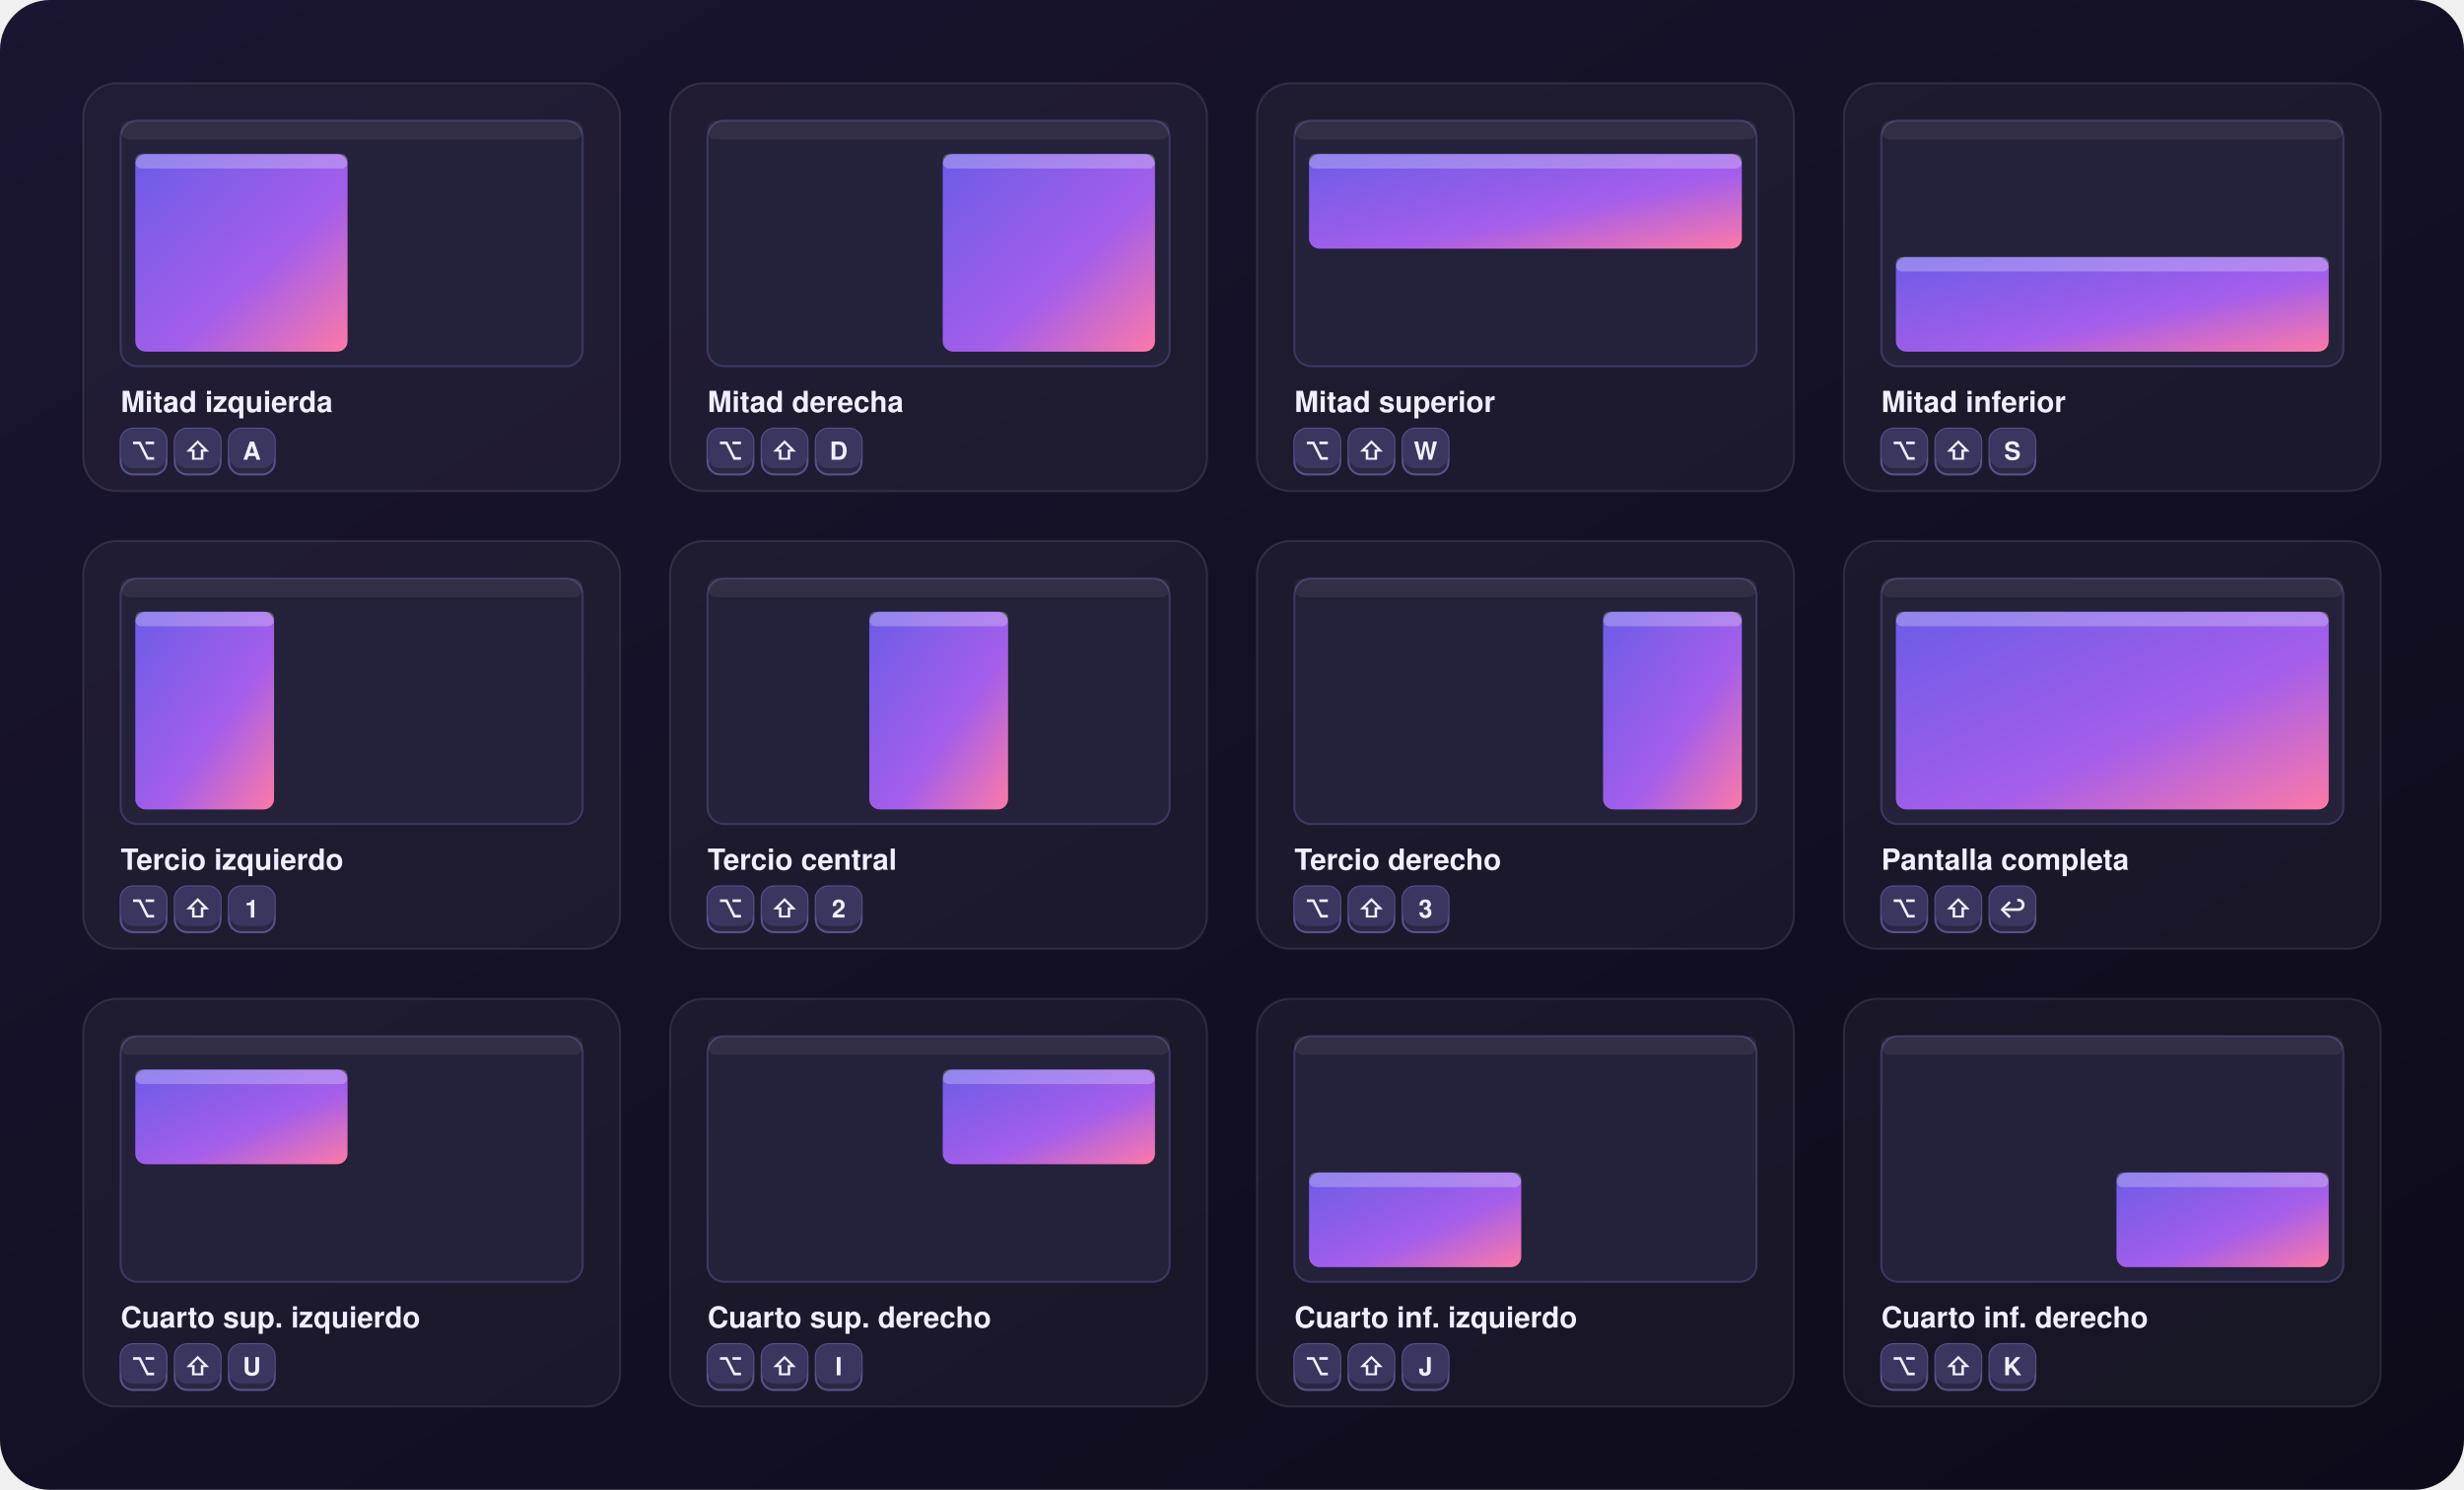
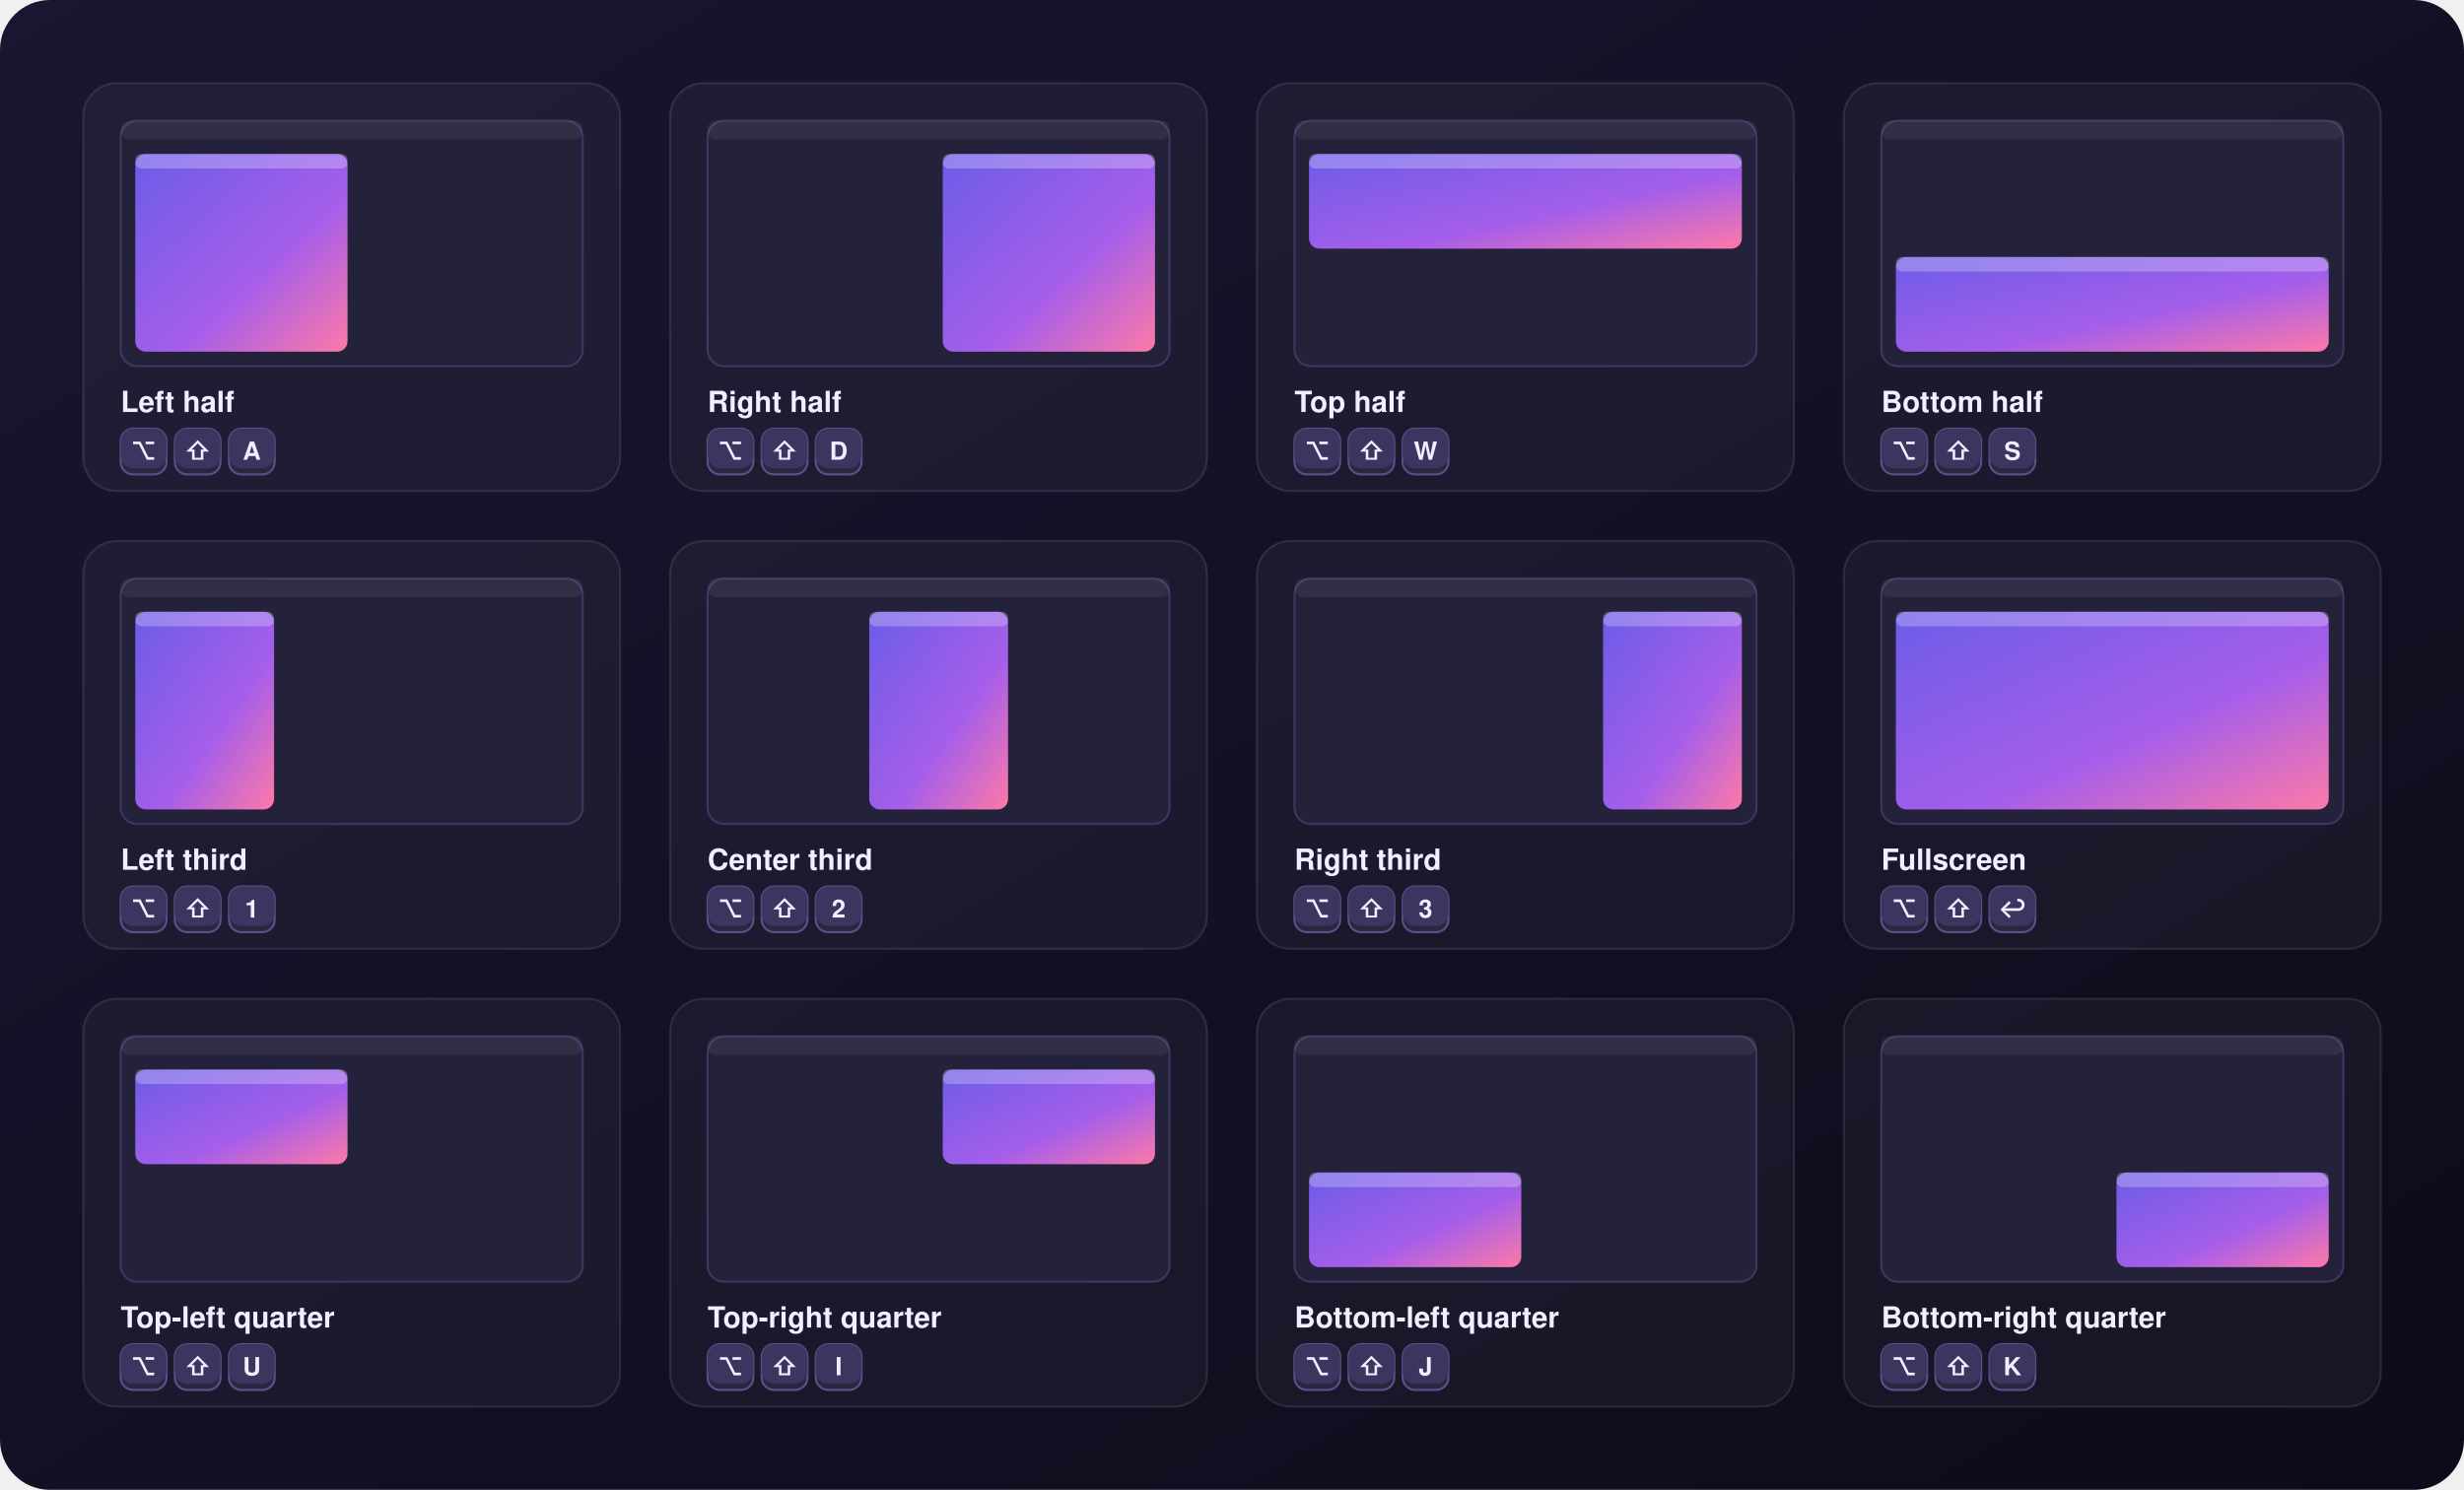
<svg xmlns="http://www.w3.org/2000/svg" viewBox="0 0 1184 716" width="1184" height="716">
  <defs>
    <linearGradient id="bg" x1="0" y1="0" x2="1" y2="1">
      <stop offset="0" stop-color="#1a1530" />
      <stop offset="1" stop-color="#0d0b1a" />
    </linearGradient>
    <linearGradient id="hl" x1="0" y1="0" x2="1" y2="1">
      <stop offset="0" stop-color="#6c5ce7" />
      <stop offset="0.6" stop-color="#a55eea" />
      <stop offset="1" stop-color="#fd79a8" />
    </linearGradient>
  </defs>
  <rect width="1184" height="716" rx="24" fill="url(#bg)" />
  <rect x="40" y="40" width="258" height="196" rx="16" fill="#ffffff" fill-opacity="0.04" stroke="#ffffff" stroke-opacity="0.10" />
  <rect x="58" y="58" width="222" height="118" rx="8" fill="#24213a" stroke="#3b3760" />
  <rect x="58" y="58" width="222" height="9" rx="4" fill="#ffffff" fill-opacity="0.06" />
  <rect x="65.0" y="74.0" width="102.0" height="95.0" rx="5" fill="url(#hl)" />
  <rect x="65.0" y="74.0" width="102.0" height="7" rx="3" fill="#ffffff" fill-opacity="0.25" />
-   <text x="58" y="198" font-family="-apple-system, BlinkMacSystemFont, 'SF Pro Display', 'Helvetica Neue', Helvetica, Arial, sans-serif" font-size="14" font-weight="600" fill="#f1efff">Mitad izquierda</text>
+   <text x="58" y="198" font-family="-apple-system, BlinkMacSystemFont, 'SF Pro Display', 'Helvetica Neue', Helvetica, Arial, sans-serif" font-size="14" font-weight="600" fill="#f1efff">Left half</text>
  <rect x="58" y="206" width="22" height="22" rx="6" fill="#2a2742" stroke="#57528a" />
  <rect x="58" y="206" width="22" height="19" rx="6" fill="#3a3660" />
  <text x="69.0" y="220.96" font-family="-apple-system, BlinkMacSystemFont, 'SF Pro Display', 'Helvetica Neue', Helvetica, Arial, sans-serif" font-size="12" font-weight="600" fill="#f1efff" text-anchor="middle">⌥</text>
  <rect x="84" y="206" width="22" height="22" rx="6" fill="#2a2742" stroke="#57528a" />
  <rect x="84" y="206" width="22" height="19" rx="6" fill="#3a3660" />
  <text x="95.0" y="220.96" font-family="-apple-system, BlinkMacSystemFont, 'SF Pro Display', 'Helvetica Neue', Helvetica, Arial, sans-serif" font-size="12" font-weight="600" fill="#f1efff" text-anchor="middle">⇧</text>
  <rect x="110" y="206" width="22" height="22" rx="6" fill="#2a2742" stroke="#57528a" />
  <rect x="110" y="206" width="22" height="19" rx="6" fill="#3a3660" />
  <text x="121.0" y="220.96" font-family="-apple-system, BlinkMacSystemFont, 'SF Pro Display', 'Helvetica Neue', Helvetica, Arial, sans-serif" font-size="12" font-weight="600" fill="#f1efff" text-anchor="middle">A</text>
  <rect x="322" y="40" width="258" height="196" rx="16" fill="#ffffff" fill-opacity="0.04" stroke="#ffffff" stroke-opacity="0.10" />
  <rect x="340" y="58" width="222" height="118" rx="8" fill="#24213a" stroke="#3b3760" />
  <rect x="340" y="58" width="222" height="9" rx="4" fill="#ffffff" fill-opacity="0.06" />
  <rect x="453.0" y="74.0" width="102.0" height="95.0" rx="5" fill="url(#hl)" />
  <rect x="453.0" y="74.0" width="102.0" height="7" rx="3" fill="#ffffff" fill-opacity="0.25" />
-   <text x="340" y="198" font-family="-apple-system, BlinkMacSystemFont, 'SF Pro Display', 'Helvetica Neue', Helvetica, Arial, sans-serif" font-size="14" font-weight="600" fill="#f1efff">Mitad derecha</text>
+   <text x="340" y="198" font-family="-apple-system, BlinkMacSystemFont, 'SF Pro Display', 'Helvetica Neue', Helvetica, Arial, sans-serif" font-size="14" font-weight="600" fill="#f1efff">Right half</text>
  <rect x="340" y="206" width="22" height="22" rx="6" fill="#2a2742" stroke="#57528a" />
  <rect x="340" y="206" width="22" height="19" rx="6" fill="#3a3660" />
  <text x="351.0" y="220.96" font-family="-apple-system, BlinkMacSystemFont, 'SF Pro Display', 'Helvetica Neue', Helvetica, Arial, sans-serif" font-size="12" font-weight="600" fill="#f1efff" text-anchor="middle">⌥</text>
  <rect x="366" y="206" width="22" height="22" rx="6" fill="#2a2742" stroke="#57528a" />
  <rect x="366" y="206" width="22" height="19" rx="6" fill="#3a3660" />
  <text x="377.0" y="220.96" font-family="-apple-system, BlinkMacSystemFont, 'SF Pro Display', 'Helvetica Neue', Helvetica, Arial, sans-serif" font-size="12" font-weight="600" fill="#f1efff" text-anchor="middle">⇧</text>
  <rect x="392" y="206" width="22" height="22" rx="6" fill="#2a2742" stroke="#57528a" />
  <rect x="392" y="206" width="22" height="19" rx="6" fill="#3a3660" />
  <text x="403.0" y="220.96" font-family="-apple-system, BlinkMacSystemFont, 'SF Pro Display', 'Helvetica Neue', Helvetica, Arial, sans-serif" font-size="12" font-weight="600" fill="#f1efff" text-anchor="middle">D</text>
  <rect x="604" y="40" width="258" height="196" rx="16" fill="#ffffff" fill-opacity="0.04" stroke="#ffffff" stroke-opacity="0.10" />
  <rect x="622" y="58" width="222" height="118" rx="8" fill="#24213a" stroke="#3b3760" />
  <rect x="622" y="58" width="222" height="9" rx="4" fill="#ffffff" fill-opacity="0.06" />
  <rect x="629.0" y="74.0" width="208.0" height="45.5" rx="5" fill="url(#hl)" />
  <rect x="629.0" y="74.0" width="208.0" height="7" rx="3" fill="#ffffff" fill-opacity="0.25" />
-   <text x="622" y="198" font-family="-apple-system, BlinkMacSystemFont, 'SF Pro Display', 'Helvetica Neue', Helvetica, Arial, sans-serif" font-size="14" font-weight="600" fill="#f1efff">Mitad superior</text>
+   <text x="622" y="198" font-family="-apple-system, BlinkMacSystemFont, 'SF Pro Display', 'Helvetica Neue', Helvetica, Arial, sans-serif" font-size="14" font-weight="600" fill="#f1efff">Top half</text>
  <rect x="622" y="206" width="22" height="22" rx="6" fill="#2a2742" stroke="#57528a" />
  <rect x="622" y="206" width="22" height="19" rx="6" fill="#3a3660" />
  <text x="633.0" y="220.96" font-family="-apple-system, BlinkMacSystemFont, 'SF Pro Display', 'Helvetica Neue', Helvetica, Arial, sans-serif" font-size="12" font-weight="600" fill="#f1efff" text-anchor="middle">⌥</text>
  <rect x="648" y="206" width="22" height="22" rx="6" fill="#2a2742" stroke="#57528a" />
  <rect x="648" y="206" width="22" height="19" rx="6" fill="#3a3660" />
  <text x="659.0" y="220.96" font-family="-apple-system, BlinkMacSystemFont, 'SF Pro Display', 'Helvetica Neue', Helvetica, Arial, sans-serif" font-size="12" font-weight="600" fill="#f1efff" text-anchor="middle">⇧</text>
  <rect x="674" y="206" width="22" height="22" rx="6" fill="#2a2742" stroke="#57528a" />
  <rect x="674" y="206" width="22" height="19" rx="6" fill="#3a3660" />
  <text x="685.0" y="220.96" font-family="-apple-system, BlinkMacSystemFont, 'SF Pro Display', 'Helvetica Neue', Helvetica, Arial, sans-serif" font-size="12" font-weight="600" fill="#f1efff" text-anchor="middle">W</text>
  <rect x="886" y="40" width="258" height="196" rx="16" fill="#ffffff" fill-opacity="0.04" stroke="#ffffff" stroke-opacity="0.10" />
  <rect x="904" y="58" width="222" height="118" rx="8" fill="#24213a" stroke="#3b3760" />
  <rect x="904" y="58" width="222" height="9" rx="4" fill="#ffffff" fill-opacity="0.06" />
  <rect x="911.0" y="123.5" width="208.0" height="45.5" rx="5" fill="url(#hl)" />
  <rect x="911.0" y="123.5" width="208.0" height="7" rx="3" fill="#ffffff" fill-opacity="0.25" />
-   <text x="904" y="198" font-family="-apple-system, BlinkMacSystemFont, 'SF Pro Display', 'Helvetica Neue', Helvetica, Arial, sans-serif" font-size="14" font-weight="600" fill="#f1efff">Mitad inferior</text>
+   <text x="904" y="198" font-family="-apple-system, BlinkMacSystemFont, 'SF Pro Display', 'Helvetica Neue', Helvetica, Arial, sans-serif" font-size="14" font-weight="600" fill="#f1efff">Bottom half</text>
  <rect x="904" y="206" width="22" height="22" rx="6" fill="#2a2742" stroke="#57528a" />
  <rect x="904" y="206" width="22" height="19" rx="6" fill="#3a3660" />
  <text x="915.0" y="220.96" font-family="-apple-system, BlinkMacSystemFont, 'SF Pro Display', 'Helvetica Neue', Helvetica, Arial, sans-serif" font-size="12" font-weight="600" fill="#f1efff" text-anchor="middle">⌥</text>
  <rect x="930" y="206" width="22" height="22" rx="6" fill="#2a2742" stroke="#57528a" />
  <rect x="930" y="206" width="22" height="19" rx="6" fill="#3a3660" />
  <text x="941.0" y="220.96" font-family="-apple-system, BlinkMacSystemFont, 'SF Pro Display', 'Helvetica Neue', Helvetica, Arial, sans-serif" font-size="12" font-weight="600" fill="#f1efff" text-anchor="middle">⇧</text>
  <rect x="956" y="206" width="22" height="22" rx="6" fill="#2a2742" stroke="#57528a" />
  <rect x="956" y="206" width="22" height="19" rx="6" fill="#3a3660" />
  <text x="967.0" y="220.96" font-family="-apple-system, BlinkMacSystemFont, 'SF Pro Display', 'Helvetica Neue', Helvetica, Arial, sans-serif" font-size="12" font-weight="600" fill="#f1efff" text-anchor="middle">S</text>
  <rect x="40" y="260" width="258" height="196" rx="16" fill="#ffffff" fill-opacity="0.04" stroke="#ffffff" stroke-opacity="0.10" />
  <rect x="58" y="278" width="222" height="118" rx="8" fill="#24213a" stroke="#3b3760" />
  <rect x="58" y="278" width="222" height="9" rx="4" fill="#ffffff" fill-opacity="0.06" />
  <rect x="65.0" y="294.0" width="66.7" height="95.0" rx="5" fill="url(#hl)" />
  <rect x="65.0" y="294.0" width="66.7" height="7" rx="3" fill="#ffffff" fill-opacity="0.25" />
-   <text x="58" y="418" font-family="-apple-system, BlinkMacSystemFont, 'SF Pro Display', 'Helvetica Neue', Helvetica, Arial, sans-serif" font-size="14" font-weight="600" fill="#f1efff">Tercio izquierdo</text>
+   <text x="58" y="418" font-family="-apple-system, BlinkMacSystemFont, 'SF Pro Display', 'Helvetica Neue', Helvetica, Arial, sans-serif" font-size="14" font-weight="600" fill="#f1efff">Left third</text>
  <rect x="58" y="426" width="22" height="22" rx="6" fill="#2a2742" stroke="#57528a" />
  <rect x="58" y="426" width="22" height="19" rx="6" fill="#3a3660" />
  <text x="69.0" y="440.96" font-family="-apple-system, BlinkMacSystemFont, 'SF Pro Display', 'Helvetica Neue', Helvetica, Arial, sans-serif" font-size="12" font-weight="600" fill="#f1efff" text-anchor="middle">⌥</text>
  <rect x="84" y="426" width="22" height="22" rx="6" fill="#2a2742" stroke="#57528a" />
  <rect x="84" y="426" width="22" height="19" rx="6" fill="#3a3660" />
  <text x="95.0" y="440.96" font-family="-apple-system, BlinkMacSystemFont, 'SF Pro Display', 'Helvetica Neue', Helvetica, Arial, sans-serif" font-size="12" font-weight="600" fill="#f1efff" text-anchor="middle">⇧</text>
  <rect x="110" y="426" width="22" height="22" rx="6" fill="#2a2742" stroke="#57528a" />
  <rect x="110" y="426" width="22" height="19" rx="6" fill="#3a3660" />
  <text x="121.0" y="440.96" font-family="-apple-system, BlinkMacSystemFont, 'SF Pro Display', 'Helvetica Neue', Helvetica, Arial, sans-serif" font-size="12" font-weight="600" fill="#f1efff" text-anchor="middle">1</text>
  <rect x="322" y="260" width="258" height="196" rx="16" fill="#ffffff" fill-opacity="0.04" stroke="#ffffff" stroke-opacity="0.10" />
  <rect x="340" y="278" width="222" height="118" rx="8" fill="#24213a" stroke="#3b3760" />
  <rect x="340" y="278" width="222" height="9" rx="4" fill="#ffffff" fill-opacity="0.06" />
  <rect x="417.7" y="294.0" width="66.7" height="95.0" rx="5" fill="url(#hl)" />
  <rect x="417.7" y="294.0" width="66.7" height="7" rx="3" fill="#ffffff" fill-opacity="0.25" />
-   <text x="340" y="418" font-family="-apple-system, BlinkMacSystemFont, 'SF Pro Display', 'Helvetica Neue', Helvetica, Arial, sans-serif" font-size="14" font-weight="600" fill="#f1efff">Tercio central</text>
+   <text x="340" y="418" font-family="-apple-system, BlinkMacSystemFont, 'SF Pro Display', 'Helvetica Neue', Helvetica, Arial, sans-serif" font-size="14" font-weight="600" fill="#f1efff">Center third</text>
  <rect x="340" y="426" width="22" height="22" rx="6" fill="#2a2742" stroke="#57528a" />
  <rect x="340" y="426" width="22" height="19" rx="6" fill="#3a3660" />
  <text x="351.0" y="440.96" font-family="-apple-system, BlinkMacSystemFont, 'SF Pro Display', 'Helvetica Neue', Helvetica, Arial, sans-serif" font-size="12" font-weight="600" fill="#f1efff" text-anchor="middle">⌥</text>
  <rect x="366" y="426" width="22" height="22" rx="6" fill="#2a2742" stroke="#57528a" />
  <rect x="366" y="426" width="22" height="19" rx="6" fill="#3a3660" />
  <text x="377.0" y="440.96" font-family="-apple-system, BlinkMacSystemFont, 'SF Pro Display', 'Helvetica Neue', Helvetica, Arial, sans-serif" font-size="12" font-weight="600" fill="#f1efff" text-anchor="middle">⇧</text>
  <rect x="392" y="426" width="22" height="22" rx="6" fill="#2a2742" stroke="#57528a" />
  <rect x="392" y="426" width="22" height="19" rx="6" fill="#3a3660" />
  <text x="403.0" y="440.96" font-family="-apple-system, BlinkMacSystemFont, 'SF Pro Display', 'Helvetica Neue', Helvetica, Arial, sans-serif" font-size="12" font-weight="600" fill="#f1efff" text-anchor="middle">2</text>
  <rect x="604" y="260" width="258" height="196" rx="16" fill="#ffffff" fill-opacity="0.04" stroke="#ffffff" stroke-opacity="0.10" />
  <rect x="622" y="278" width="222" height="118" rx="8" fill="#24213a" stroke="#3b3760" />
  <rect x="622" y="278" width="222" height="9" rx="4" fill="#ffffff" fill-opacity="0.06" />
  <rect x="770.3" y="294.0" width="66.7" height="95.0" rx="5" fill="url(#hl)" />
  <rect x="770.3" y="294.0" width="66.7" height="7" rx="3" fill="#ffffff" fill-opacity="0.25" />
-   <text x="622" y="418" font-family="-apple-system, BlinkMacSystemFont, 'SF Pro Display', 'Helvetica Neue', Helvetica, Arial, sans-serif" font-size="14" font-weight="600" fill="#f1efff">Tercio derecho</text>
+   <text x="622" y="418" font-family="-apple-system, BlinkMacSystemFont, 'SF Pro Display', 'Helvetica Neue', Helvetica, Arial, sans-serif" font-size="14" font-weight="600" fill="#f1efff">Right third</text>
  <rect x="622" y="426" width="22" height="22" rx="6" fill="#2a2742" stroke="#57528a" />
  <rect x="622" y="426" width="22" height="19" rx="6" fill="#3a3660" />
  <text x="633.0" y="440.96" font-family="-apple-system, BlinkMacSystemFont, 'SF Pro Display', 'Helvetica Neue', Helvetica, Arial, sans-serif" font-size="12" font-weight="600" fill="#f1efff" text-anchor="middle">⌥</text>
  <rect x="648" y="426" width="22" height="22" rx="6" fill="#2a2742" stroke="#57528a" />
  <rect x="648" y="426" width="22" height="19" rx="6" fill="#3a3660" />
  <text x="659.0" y="440.96" font-family="-apple-system, BlinkMacSystemFont, 'SF Pro Display', 'Helvetica Neue', Helvetica, Arial, sans-serif" font-size="12" font-weight="600" fill="#f1efff" text-anchor="middle">⇧</text>
  <rect x="674" y="426" width="22" height="22" rx="6" fill="#2a2742" stroke="#57528a" />
  <rect x="674" y="426" width="22" height="19" rx="6" fill="#3a3660" />
  <text x="685.0" y="440.96" font-family="-apple-system, BlinkMacSystemFont, 'SF Pro Display', 'Helvetica Neue', Helvetica, Arial, sans-serif" font-size="12" font-weight="600" fill="#f1efff" text-anchor="middle">3</text>
  <rect x="886" y="260" width="258" height="196" rx="16" fill="#ffffff" fill-opacity="0.04" stroke="#ffffff" stroke-opacity="0.10" />
  <rect x="904" y="278" width="222" height="118" rx="8" fill="#24213a" stroke="#3b3760" />
  <rect x="904" y="278" width="222" height="9" rx="4" fill="#ffffff" fill-opacity="0.06" />
  <rect x="911.0" y="294.0" width="208.0" height="95.0" rx="5" fill="url(#hl)" />
  <rect x="911.0" y="294.0" width="208.0" height="7" rx="3" fill="#ffffff" fill-opacity="0.25" />
-   <text x="904" y="418" font-family="-apple-system, BlinkMacSystemFont, 'SF Pro Display', 'Helvetica Neue', Helvetica, Arial, sans-serif" font-size="14" font-weight="600" fill="#f1efff">Pantalla completa</text>
+   <text x="904" y="418" font-family="-apple-system, BlinkMacSystemFont, 'SF Pro Display', 'Helvetica Neue', Helvetica, Arial, sans-serif" font-size="14" font-weight="600" fill="#f1efff">Fullscreen</text>
  <rect x="904" y="426" width="22" height="22" rx="6" fill="#2a2742" stroke="#57528a" />
  <rect x="904" y="426" width="22" height="19" rx="6" fill="#3a3660" />
  <text x="915.0" y="440.96" font-family="-apple-system, BlinkMacSystemFont, 'SF Pro Display', 'Helvetica Neue', Helvetica, Arial, sans-serif" font-size="12" font-weight="600" fill="#f1efff" text-anchor="middle">⌥</text>
  <rect x="930" y="426" width="22" height="22" rx="6" fill="#2a2742" stroke="#57528a" />
  <rect x="930" y="426" width="22" height="19" rx="6" fill="#3a3660" />
  <text x="941.0" y="440.96" font-family="-apple-system, BlinkMacSystemFont, 'SF Pro Display', 'Helvetica Neue', Helvetica, Arial, sans-serif" font-size="12" font-weight="600" fill="#f1efff" text-anchor="middle">⇧</text>
  <rect x="956" y="426" width="22" height="22" rx="6" fill="#2a2742" stroke="#57528a" />
  <rect x="956" y="426" width="22" height="19" rx="6" fill="#3a3660" />
  <text x="967.0" y="440.96" font-family="-apple-system, BlinkMacSystemFont, 'SF Pro Display', 'Helvetica Neue', Helvetica, Arial, sans-serif" font-size="12" font-weight="600" fill="#f1efff" text-anchor="middle">↩</text>
  <rect x="40" y="480" width="258" height="196" rx="16" fill="#ffffff" fill-opacity="0.04" stroke="#ffffff" stroke-opacity="0.10" />
  <rect x="58" y="498" width="222" height="118" rx="8" fill="#24213a" stroke="#3b3760" />
  <rect x="58" y="498" width="222" height="9" rx="4" fill="#ffffff" fill-opacity="0.06" />
  <rect x="65.0" y="514.0" width="102.0" height="45.5" rx="5" fill="url(#hl)" />
  <rect x="65.0" y="514.0" width="102.0" height="7" rx="3" fill="#ffffff" fill-opacity="0.25" />
-   <text x="58" y="638" font-family="-apple-system, BlinkMacSystemFont, 'SF Pro Display', 'Helvetica Neue', Helvetica, Arial, sans-serif" font-size="14" font-weight="600" fill="#f1efff">Cuarto sup. izquierdo</text>
+   <text x="58" y="638" font-family="-apple-system, BlinkMacSystemFont, 'SF Pro Display', 'Helvetica Neue', Helvetica, Arial, sans-serif" font-size="14" font-weight="600" fill="#f1efff">Top-left quarter</text>
  <rect x="58" y="646" width="22" height="22" rx="6" fill="#2a2742" stroke="#57528a" />
  <rect x="58" y="646" width="22" height="19" rx="6" fill="#3a3660" />
  <text x="69.0" y="660.96" font-family="-apple-system, BlinkMacSystemFont, 'SF Pro Display', 'Helvetica Neue', Helvetica, Arial, sans-serif" font-size="12" font-weight="600" fill="#f1efff" text-anchor="middle">⌥</text>
  <rect x="84" y="646" width="22" height="22" rx="6" fill="#2a2742" stroke="#57528a" />
  <rect x="84" y="646" width="22" height="19" rx="6" fill="#3a3660" />
  <text x="95.0" y="660.96" font-family="-apple-system, BlinkMacSystemFont, 'SF Pro Display', 'Helvetica Neue', Helvetica, Arial, sans-serif" font-size="12" font-weight="600" fill="#f1efff" text-anchor="middle">⇧</text>
  <rect x="110" y="646" width="22" height="22" rx="6" fill="#2a2742" stroke="#57528a" />
  <rect x="110" y="646" width="22" height="19" rx="6" fill="#3a3660" />
  <text x="121.0" y="660.96" font-family="-apple-system, BlinkMacSystemFont, 'SF Pro Display', 'Helvetica Neue', Helvetica, Arial, sans-serif" font-size="12" font-weight="600" fill="#f1efff" text-anchor="middle">U</text>
  <rect x="322" y="480" width="258" height="196" rx="16" fill="#ffffff" fill-opacity="0.04" stroke="#ffffff" stroke-opacity="0.10" />
  <rect x="340" y="498" width="222" height="118" rx="8" fill="#24213a" stroke="#3b3760" />
  <rect x="340" y="498" width="222" height="9" rx="4" fill="#ffffff" fill-opacity="0.06" />
  <rect x="453.0" y="514.0" width="102.0" height="45.5" rx="5" fill="url(#hl)" />
  <rect x="453.0" y="514.0" width="102.0" height="7" rx="3" fill="#ffffff" fill-opacity="0.25" />
-   <text x="340" y="638" font-family="-apple-system, BlinkMacSystemFont, 'SF Pro Display', 'Helvetica Neue', Helvetica, Arial, sans-serif" font-size="14" font-weight="600" fill="#f1efff">Cuarto sup. derecho</text>
+   <text x="340" y="638" font-family="-apple-system, BlinkMacSystemFont, 'SF Pro Display', 'Helvetica Neue', Helvetica, Arial, sans-serif" font-size="14" font-weight="600" fill="#f1efff">Top-right quarter</text>
  <rect x="340" y="646" width="22" height="22" rx="6" fill="#2a2742" stroke="#57528a" />
  <rect x="340" y="646" width="22" height="19" rx="6" fill="#3a3660" />
  <text x="351.0" y="660.96" font-family="-apple-system, BlinkMacSystemFont, 'SF Pro Display', 'Helvetica Neue', Helvetica, Arial, sans-serif" font-size="12" font-weight="600" fill="#f1efff" text-anchor="middle">⌥</text>
  <rect x="366" y="646" width="22" height="22" rx="6" fill="#2a2742" stroke="#57528a" />
  <rect x="366" y="646" width="22" height="19" rx="6" fill="#3a3660" />
  <text x="377.0" y="660.96" font-family="-apple-system, BlinkMacSystemFont, 'SF Pro Display', 'Helvetica Neue', Helvetica, Arial, sans-serif" font-size="12" font-weight="600" fill="#f1efff" text-anchor="middle">⇧</text>
  <rect x="392" y="646" width="22" height="22" rx="6" fill="#2a2742" stroke="#57528a" />
  <rect x="392" y="646" width="22" height="19" rx="6" fill="#3a3660" />
  <text x="403.0" y="660.96" font-family="-apple-system, BlinkMacSystemFont, 'SF Pro Display', 'Helvetica Neue', Helvetica, Arial, sans-serif" font-size="12" font-weight="600" fill="#f1efff" text-anchor="middle">I</text>
  <rect x="604" y="480" width="258" height="196" rx="16" fill="#ffffff" fill-opacity="0.04" stroke="#ffffff" stroke-opacity="0.10" />
  <rect x="622" y="498" width="222" height="118" rx="8" fill="#24213a" stroke="#3b3760" />
  <rect x="622" y="498" width="222" height="9" rx="4" fill="#ffffff" fill-opacity="0.06" />
  <rect x="629.0" y="563.5" width="102.0" height="45.5" rx="5" fill="url(#hl)" />
  <rect x="629.0" y="563.5" width="102.0" height="7" rx="3" fill="#ffffff" fill-opacity="0.25" />
-   <text x="622" y="638" font-family="-apple-system, BlinkMacSystemFont, 'SF Pro Display', 'Helvetica Neue', Helvetica, Arial, sans-serif" font-size="14" font-weight="600" fill="#f1efff">Cuarto inf. izquierdo</text>
+   <text x="622" y="638" font-family="-apple-system, BlinkMacSystemFont, 'SF Pro Display', 'Helvetica Neue', Helvetica, Arial, sans-serif" font-size="14" font-weight="600" fill="#f1efff">Bottom-left quarter</text>
  <rect x="622" y="646" width="22" height="22" rx="6" fill="#2a2742" stroke="#57528a" />
  <rect x="622" y="646" width="22" height="19" rx="6" fill="#3a3660" />
  <text x="633.0" y="660.96" font-family="-apple-system, BlinkMacSystemFont, 'SF Pro Display', 'Helvetica Neue', Helvetica, Arial, sans-serif" font-size="12" font-weight="600" fill="#f1efff" text-anchor="middle">⌥</text>
  <rect x="648" y="646" width="22" height="22" rx="6" fill="#2a2742" stroke="#57528a" />
  <rect x="648" y="646" width="22" height="19" rx="6" fill="#3a3660" />
  <text x="659.0" y="660.96" font-family="-apple-system, BlinkMacSystemFont, 'SF Pro Display', 'Helvetica Neue', Helvetica, Arial, sans-serif" font-size="12" font-weight="600" fill="#f1efff" text-anchor="middle">⇧</text>
  <rect x="674" y="646" width="22" height="22" rx="6" fill="#2a2742" stroke="#57528a" />
  <rect x="674" y="646" width="22" height="19" rx="6" fill="#3a3660" />
  <text x="685.0" y="660.96" font-family="-apple-system, BlinkMacSystemFont, 'SF Pro Display', 'Helvetica Neue', Helvetica, Arial, sans-serif" font-size="12" font-weight="600" fill="#f1efff" text-anchor="middle">J</text>
  <rect x="886" y="480" width="258" height="196" rx="16" fill="#ffffff" fill-opacity="0.04" stroke="#ffffff" stroke-opacity="0.10" />
  <rect x="904" y="498" width="222" height="118" rx="8" fill="#24213a" stroke="#3b3760" />
  <rect x="904" y="498" width="222" height="9" rx="4" fill="#ffffff" fill-opacity="0.06" />
  <rect x="1017.0" y="563.5" width="102.0" height="45.5" rx="5" fill="url(#hl)" />
  <rect x="1017.0" y="563.5" width="102.0" height="7" rx="3" fill="#ffffff" fill-opacity="0.25" />
-   <text x="904" y="638" font-family="-apple-system, BlinkMacSystemFont, 'SF Pro Display', 'Helvetica Neue', Helvetica, Arial, sans-serif" font-size="14" font-weight="600" fill="#f1efff">Cuarto inf. derecho</text>
+   <text x="904" y="638" font-family="-apple-system, BlinkMacSystemFont, 'SF Pro Display', 'Helvetica Neue', Helvetica, Arial, sans-serif" font-size="14" font-weight="600" fill="#f1efff">Bottom-right quarter</text>
  <rect x="904" y="646" width="22" height="22" rx="6" fill="#2a2742" stroke="#57528a" />
  <rect x="904" y="646" width="22" height="19" rx="6" fill="#3a3660" />
  <text x="915.0" y="660.96" font-family="-apple-system, BlinkMacSystemFont, 'SF Pro Display', 'Helvetica Neue', Helvetica, Arial, sans-serif" font-size="12" font-weight="600" fill="#f1efff" text-anchor="middle">⌥</text>
  <rect x="930" y="646" width="22" height="22" rx="6" fill="#2a2742" stroke="#57528a" />
  <rect x="930" y="646" width="22" height="19" rx="6" fill="#3a3660" />
  <text x="941.0" y="660.96" font-family="-apple-system, BlinkMacSystemFont, 'SF Pro Display', 'Helvetica Neue', Helvetica, Arial, sans-serif" font-size="12" font-weight="600" fill="#f1efff" text-anchor="middle">⇧</text>
  <rect x="956" y="646" width="22" height="22" rx="6" fill="#2a2742" stroke="#57528a" />
  <rect x="956" y="646" width="22" height="19" rx="6" fill="#3a3660" />
  <text x="967.0" y="660.96" font-family="-apple-system, BlinkMacSystemFont, 'SF Pro Display', 'Helvetica Neue', Helvetica, Arial, sans-serif" font-size="12" font-weight="600" fill="#f1efff" text-anchor="middle">K</text>
</svg>
